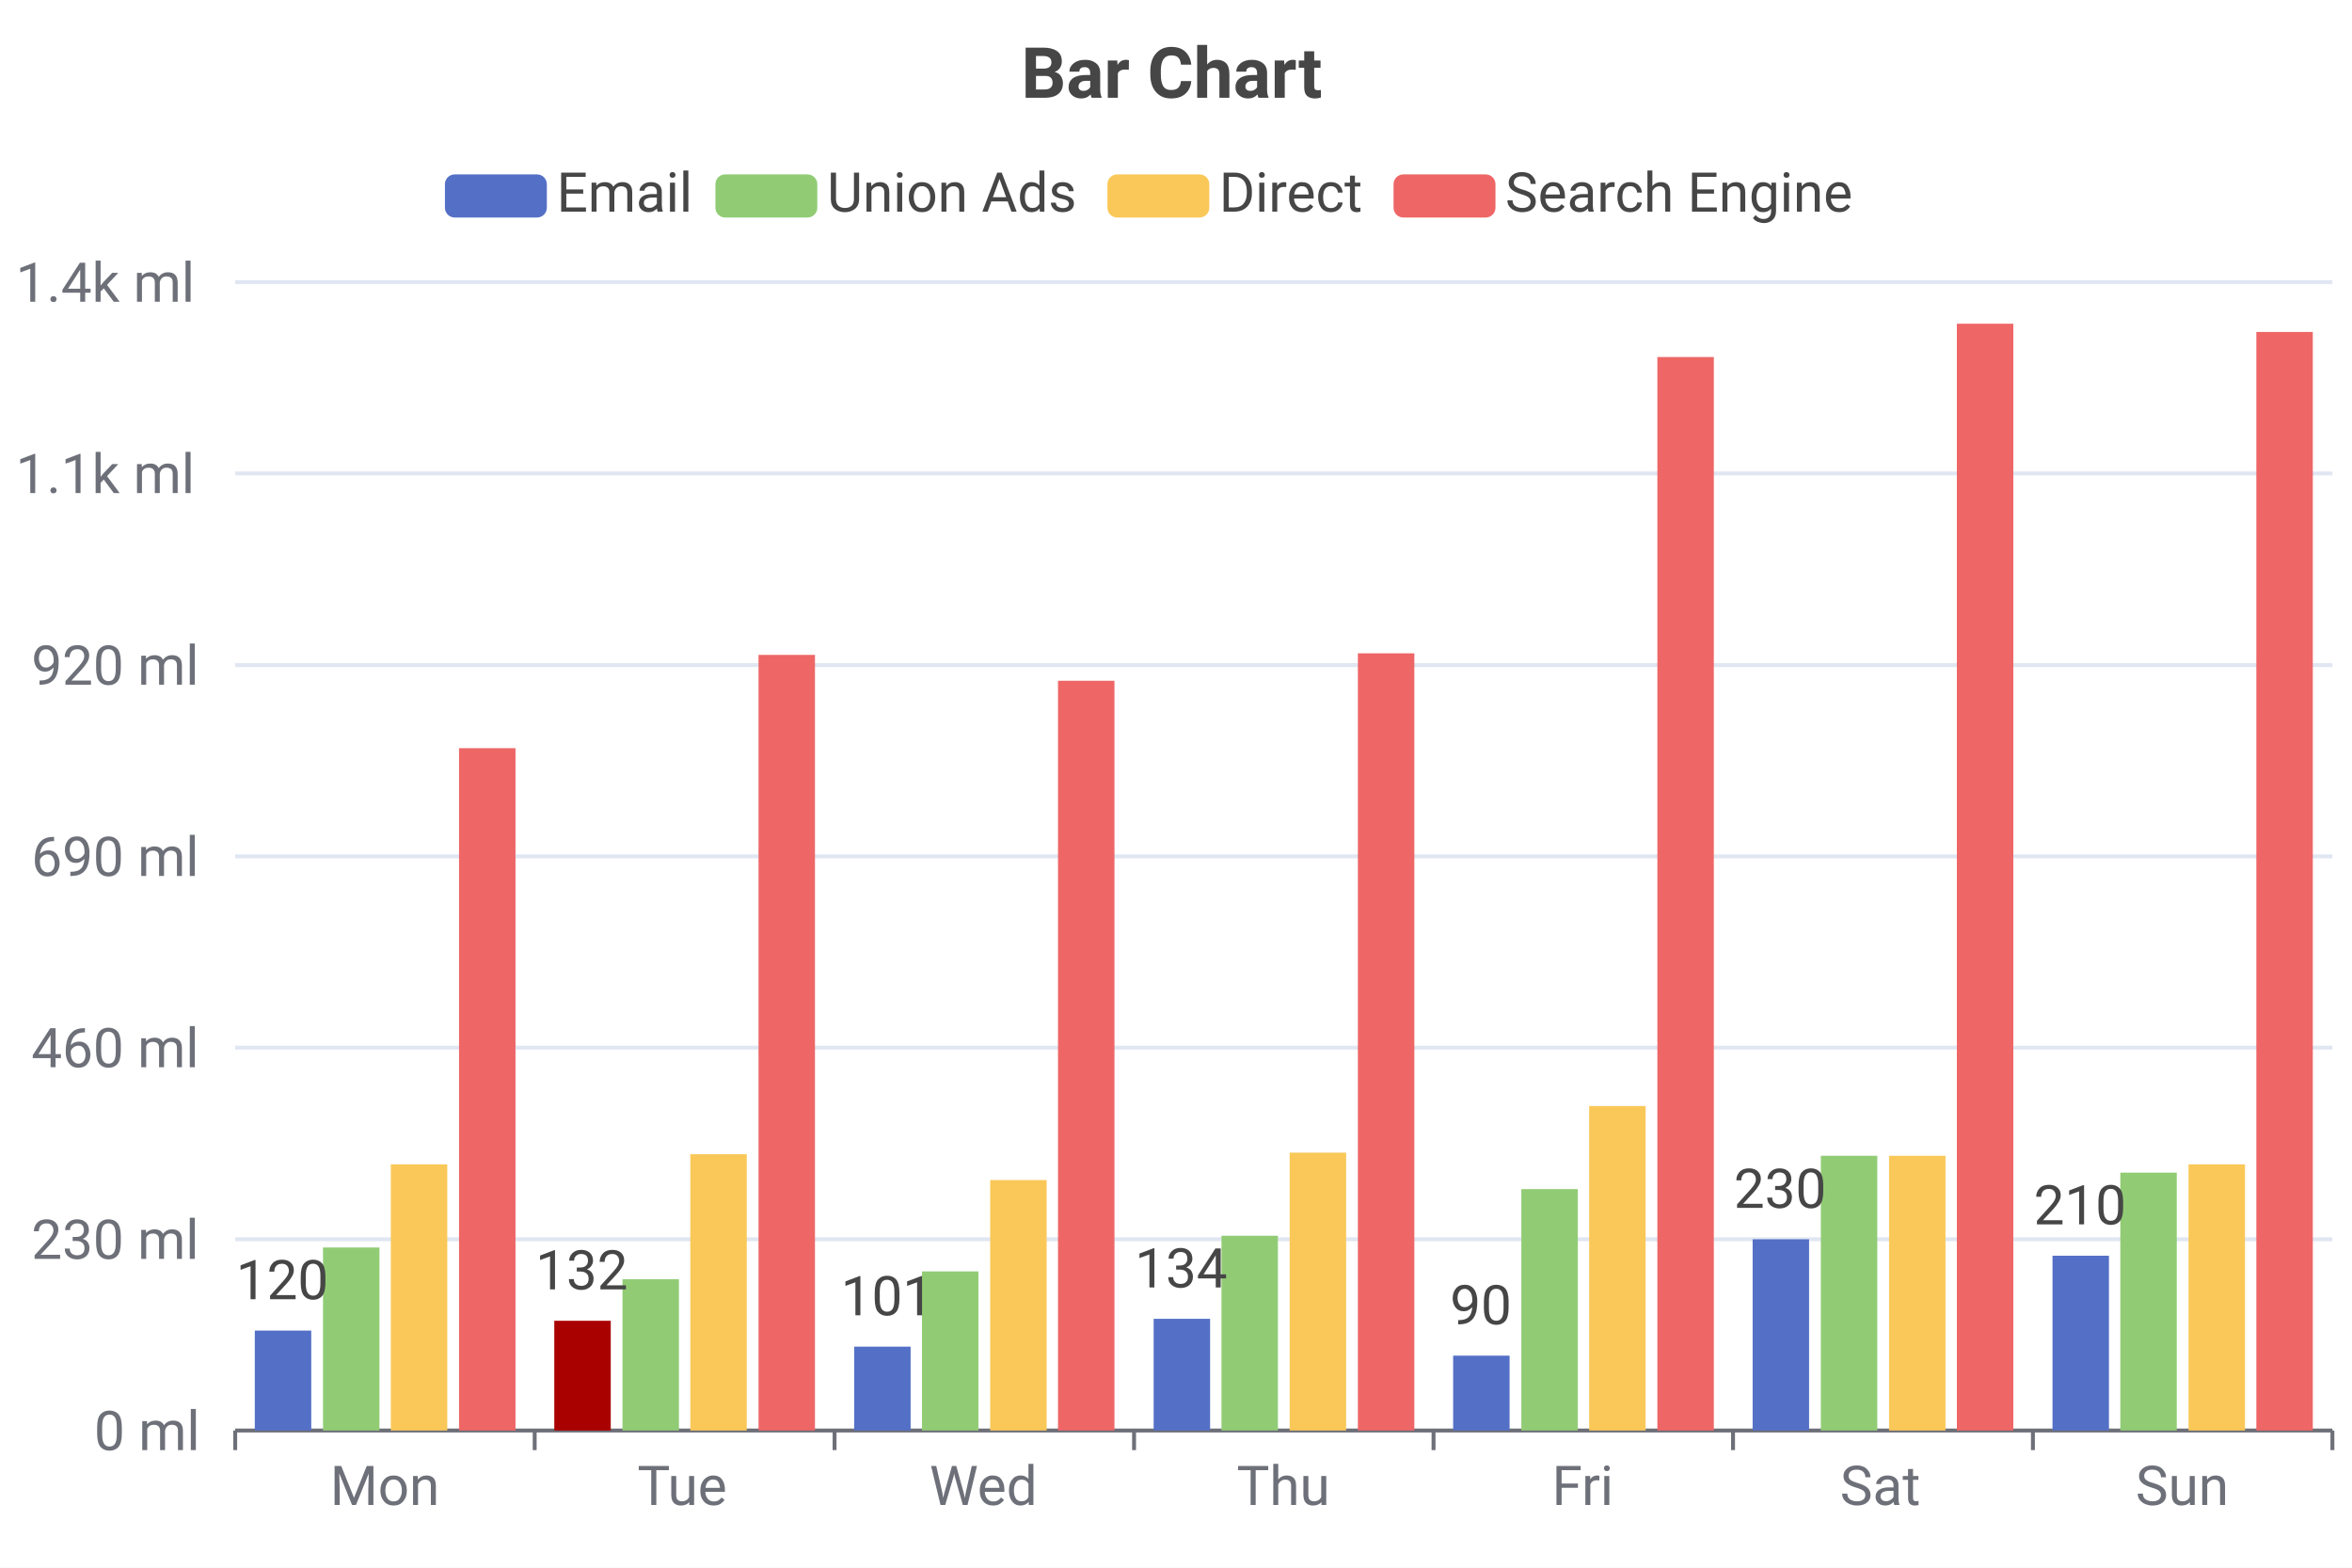
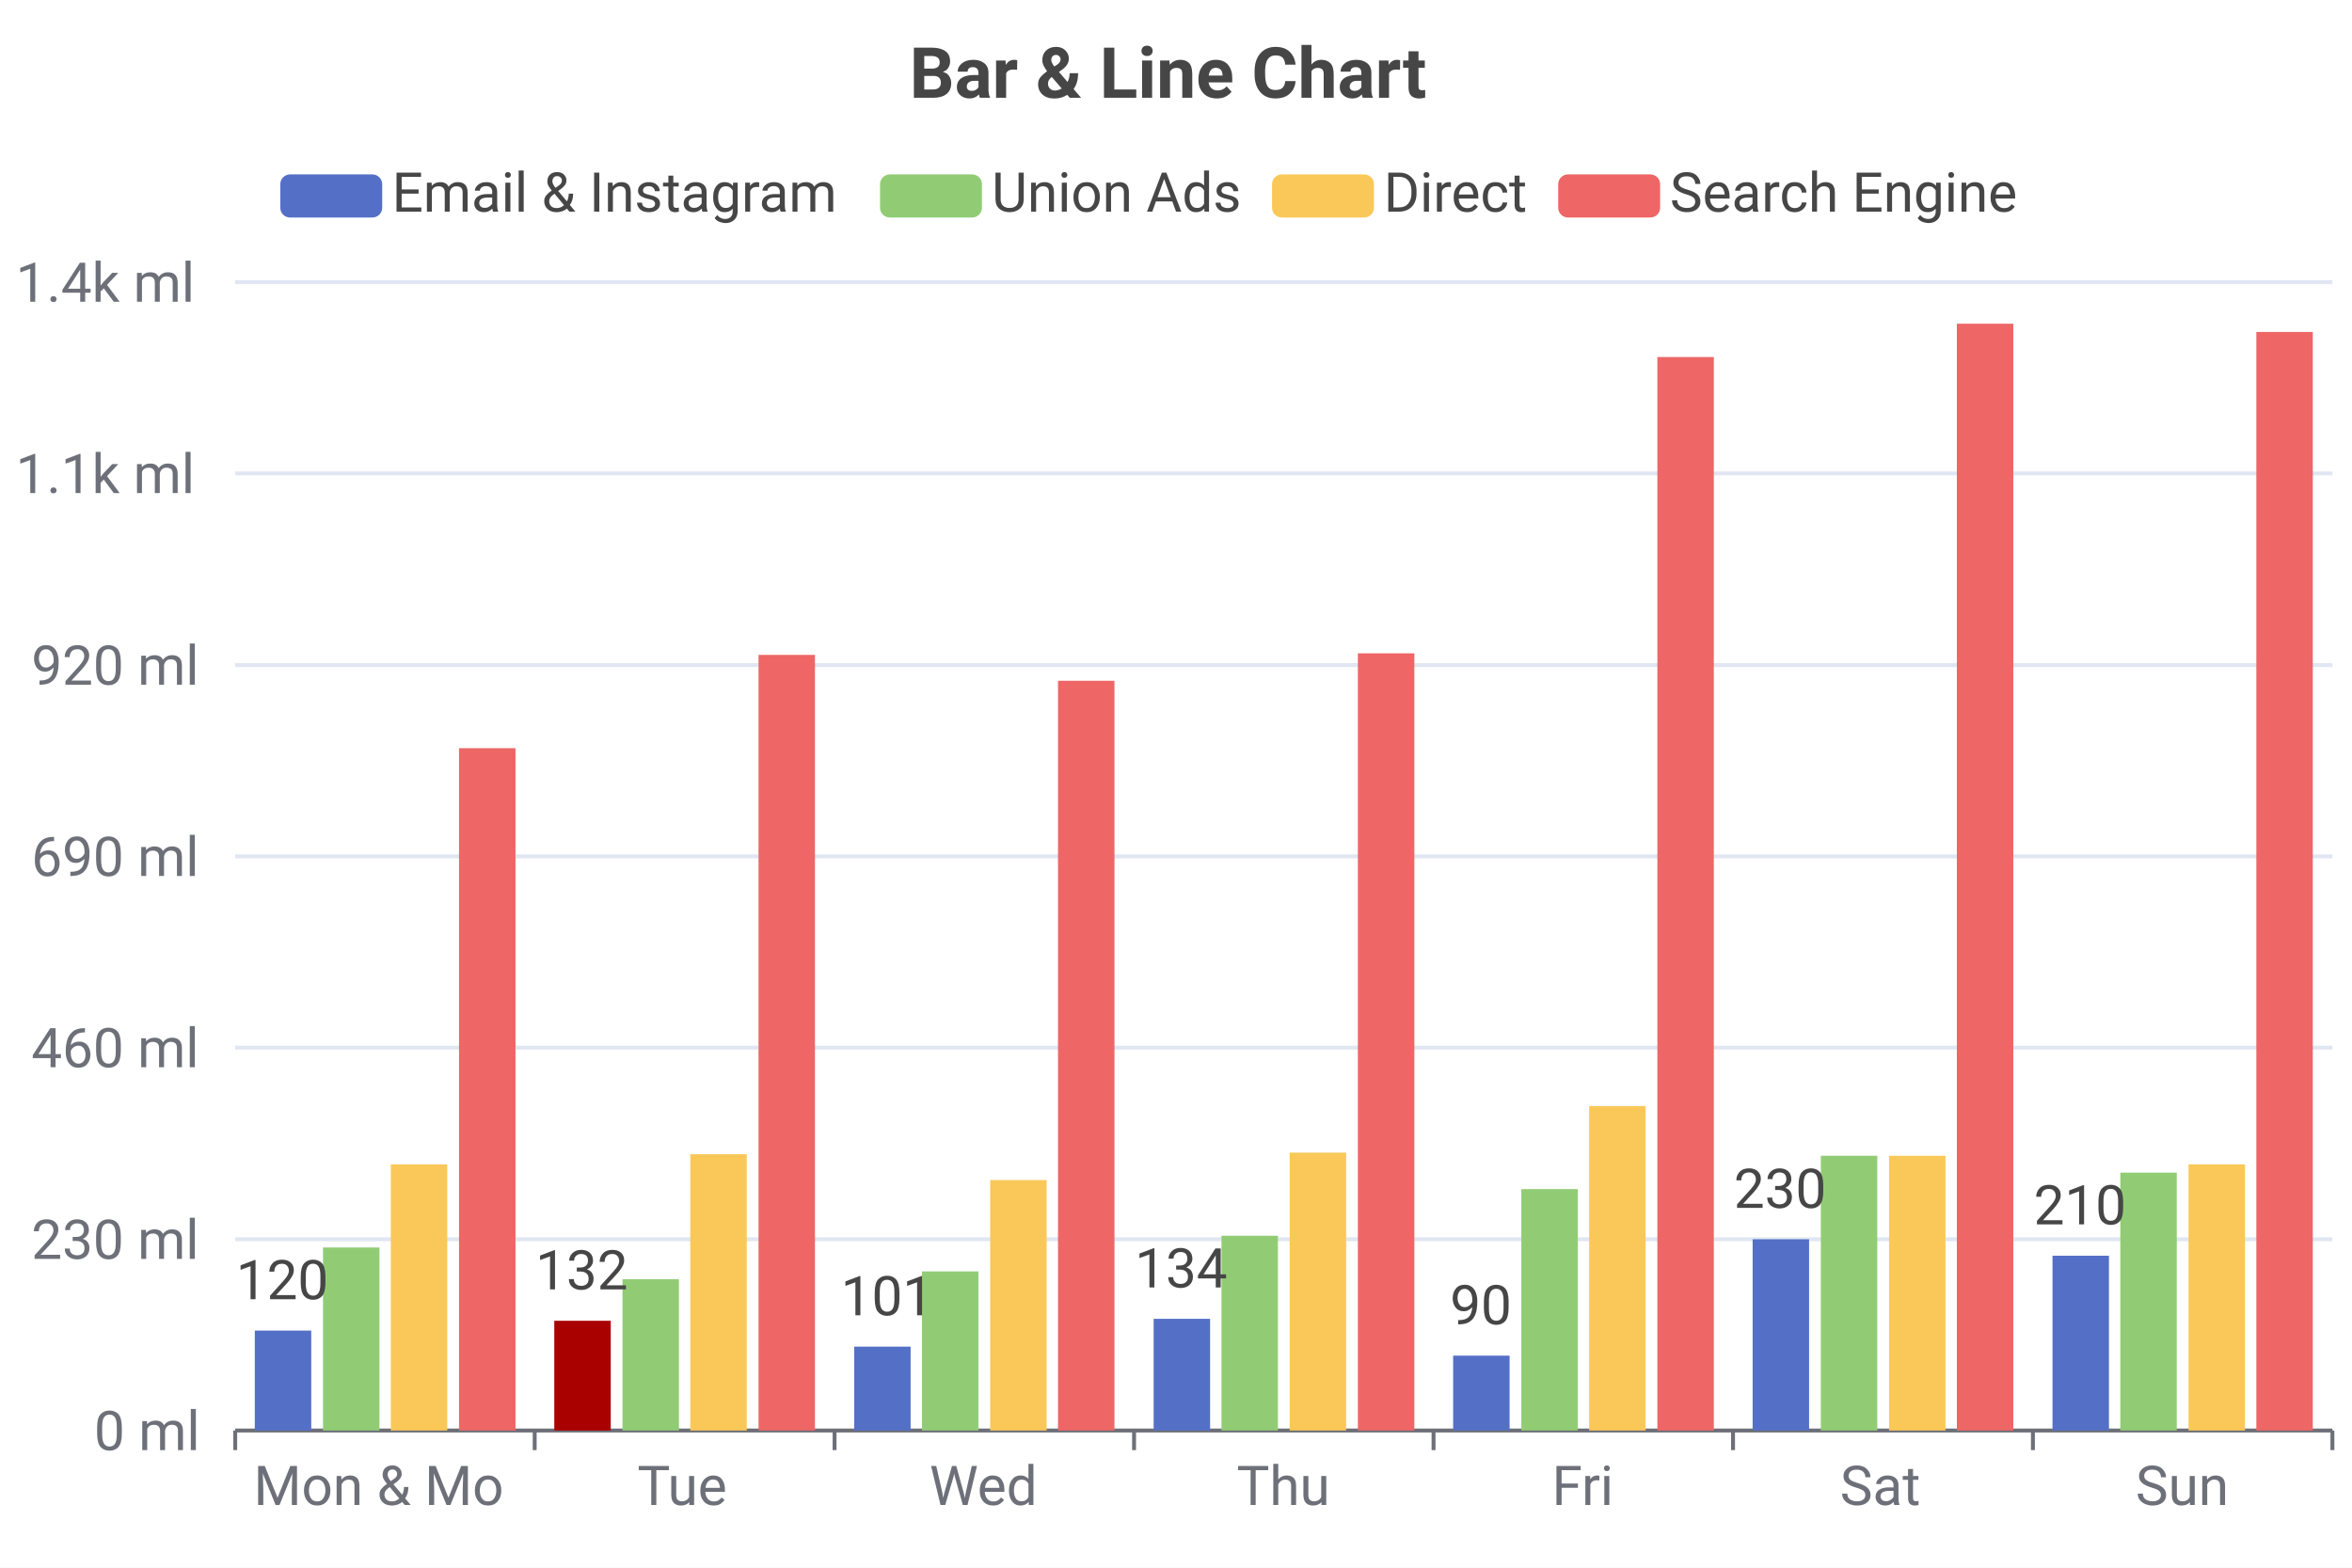
<svg xmlns="http://www.w3.org/2000/svg" width="600" height="400" viewBox="0 0 600 400">
  <rect x="0" y="0" width="600" height="400" fill="#FFFFFF" />
-   <text font-size="18" x="260.5" y="5" dy="15" font-weight="bold" dominant-baseline="middle" font-family="Roboto" fill="#464646">
- Bar Chart
+   <text font-size="18" x="232" y="5" dy="15" font-weight="bold" dominant-baseline="middle" font-family="Roboto" fill="#464646">
+ Bar &amp; Line Chart
</text>
  <g>
-     <rect x="114" y="45" width="25" height="10" rx="2" ry="2" stroke="#5470C6" fill="#5470C6" />
-     <text font-size="14" x="142" y="54" font-family="Roboto" fill="#464646">
- Email
+     <rect x="72" y="45" width="25" height="10" rx="2" ry="2" stroke="#5470C6" fill="#5470C6" />
+     <text font-size="14" x="100" y="54" font-family="Roboto" fill="#464646">
+ Email &amp; Instagram
</text>
  </g>
  <g>
-     <rect x="183" y="45" width="25" height="10" rx="2" ry="2" stroke="#91CC75" fill="#91CC75" />
-     <text font-size="14" x="211" y="54" font-family="Roboto" fill="#464646">
+     <rect x="225" y="45" width="25" height="10" rx="2" ry="2" stroke="#91CC75" fill="#91CC75" />
+     <text font-size="14" x="253" y="54" font-family="Roboto" fill="#464646">
Union Ads
</text>
  </g>
  <g>
-     <rect x="283" y="45" width="25" height="10" rx="2" ry="2" stroke="#FAC858" fill="#FAC858" />
-     <text font-size="14" x="311" y="54" font-family="Roboto" fill="#464646">
+     <rect x="325" y="45" width="25" height="10" rx="2" ry="2" stroke="#FAC858" fill="#FAC858" />
+     <text font-size="14" x="353" y="54" font-family="Roboto" fill="#464646">
Direct
</text>
  </g>
  <g>
-     <rect x="356" y="45" width="25" height="10" rx="2" ry="2" stroke="#EE6666" fill="#EE6666" />
-     <text font-size="14" x="384" y="54" font-family="Roboto" fill="#464646">
+     <rect x="398" y="45" width="25" height="10" rx="2" ry="2" stroke="#EE6666" fill="#EE6666" />
+     <text font-size="14" x="426" y="54" font-family="Roboto" fill="#464646">
Search Engine
</text>
  </g>
  <g stroke="#E0E6F2">
    <line stroke-width="1" x1="60" y1="72" x2="595" y2="72" />
    <line stroke-width="1" x1="60" y1="120.8" x2="595" y2="120.8" />
    <line stroke-width="1" x1="60" y1="169.7" x2="595" y2="169.7" />
    <line stroke-width="1" x1="60" y1="218.5" x2="595" y2="218.5" />
    <line stroke-width="1" x1="60" y1="267.3" x2="595" y2="267.3" />
    <line stroke-width="1" x1="60" y1="316.2" x2="595" y2="316.2" />
  </g>
  <g>
    <text font-size="14" x="4" y="77" font-family="Roboto" fill="#6E7079">
1.4k ml
</text>
    <text font-size="14" x="4" y="125.8" font-family="Roboto" fill="#6E7079">
1.1k ml
</text>
    <text font-size="14" x="8" y="174.7" font-family="Roboto" fill="#6E7079">
920 ml
</text>
    <text font-size="14" x="8" y="223.5" font-family="Roboto" fill="#6E7079">
690 ml
</text>
    <text font-size="14" x="8" y="272.3" font-family="Roboto" fill="#6E7079">
460 ml
</text>
    <text font-size="14" x="8" y="321.2" font-family="Roboto" fill="#6E7079">
230 ml
</text>
    <text font-size="14" x="24" y="370" font-family="Roboto" fill="#6E7079">
0 ml
</text>
  </g>
  <g>
    <g stroke="#6E7079">
      <line stroke-width="1" x1="60" y1="365" x2="595" y2="365" />
      <line stroke-width="1" x1="60" y1="365" x2="60" y2="370" />
      <line stroke-width="1" x1="136.4" y1="365" x2="136.4" y2="370" />
      <line stroke-width="1" x1="212.9" y1="365" x2="212.9" y2="370" />
      <line stroke-width="1" x1="289.3" y1="365" x2="289.3" y2="370" />
      <line stroke-width="1" x1="365.7" y1="365" x2="365.7" y2="370" />
      <line stroke-width="1" x1="442.1" y1="365" x2="442.1" y2="370" />
      <line stroke-width="1" x1="518.6" y1="365" x2="518.6" y2="370" />
      <line stroke-width="1" x1="595" y1="365" x2="595" y2="370" />
    </g>
-     <text font-size="14" x="84.2" y="384" font-family="Roboto" fill="#6E7079">
- Mon
+     <text font-size="14" x="64.7" y="384" font-family="Roboto" fill="#6E7079">
+ Mon &amp; Mo
</text>
    <text font-size="14" x="162.6" y="384" font-family="Roboto" fill="#6E7079">
Tue
</text>
    <text font-size="14" x="237.1" y="384" font-family="Roboto" fill="#6E7079">
Wed
</text>
    <text font-size="14" x="315.5" y="384" font-family="Roboto" fill="#6E7079">
Thu
</text>
    <text font-size="14" x="395.9" y="384" font-family="Roboto" fill="#6E7079">
Fri
</text>
    <text font-size="14" x="469.4" y="384" font-family="Roboto" fill="#6E7079">
Sat
</text>
    <text font-size="14" x="544.8" y="384" font-family="Roboto" fill="#6E7079">
Sun
</text>
  </g>
  <rect x="65" y="339.5" width="14.4" height="25.5" fill="#5470C6" />
  <rect x="141.4" y="337" width="14.4" height="28" fill="#A90000" />
  <rect x="217.9" y="343.6" width="14.4" height="21.4" fill="#5470C6" />
  <rect x="294.3" y="336.5" width="14.4" height="28.5" fill="#5470C6" />
  <rect x="370.7" y="345.9" width="14.4" height="19.1" fill="#5470C6" />
  <rect x="447.1" y="316.2" width="14.4" height="48.8" fill="#5470C6" />
  <rect x="523.6" y="320.4" width="14.4" height="44.6" fill="#5470C6" />
  <rect x="82.4" y="318.3" width="14.4" height="46.7" fill="#91CC75" />
  <rect x="158.8" y="326.4" width="14.4" height="38.6" fill="#91CC75" />
  <rect x="235.2" y="324.4" width="14.4" height="40.6" fill="#91CC75" />
  <rect x="311.6" y="315.3" width="14.4" height="49.7" fill="#91CC75" />
  <rect x="388.1" y="303.4" width="14.4" height="61.6" fill="#91CC75" />
  <rect x="464.5" y="294.9" width="14.4" height="70.1" fill="#91CC75" />
  <rect x="540.9" y="299.2" width="14.4" height="65.8" fill="#91CC75" />
  <rect x="99.7" y="297.1" width="14.4" height="67.9" fill="#FAC858" />
  <rect x="176.1" y="294.5" width="14.4" height="70.5" fill="#FAC858" />
  <rect x="252.6" y="301.1" width="14.4" height="63.9" fill="#FAC858" />
  <rect x="329" y="294.1" width="14.4" height="70.9" fill="#FAC858" />
  <rect x="405.4" y="282.2" width="14.4" height="82.8" fill="#FAC858" />
  <rect x="481.9" y="294.9" width="14.4" height="70.1" fill="#FAC858" />
  <rect x="558.3" y="297.1" width="14.4" height="67.9" fill="#FAC858" />
  <rect x="117.1" y="190.9" width="14.4" height="174.1" fill="#EE6666" />
  <rect x="193.5" y="167.1" width="14.4" height="197.9" fill="#EE6666" />
  <rect x="269.9" y="173.7" width="14.4" height="191.3" fill="#EE6666" />
  <rect x="346.4" y="166.7" width="14.4" height="198.3" fill="#EE6666" />
  <rect x="422.8" y="91.1" width="14.4" height="273.9" fill="#EE6666" />
  <rect x="499.2" y="82.6" width="14.4" height="282.4" fill="#EE6666" />
  <rect x="575.6" y="84.7" width="14.4" height="280.3" fill="#EE6666" />
  <text font-size="14" x="72.2" y="339.5" dx="-12" dy="-8" font-family="Roboto" fill="#464646">
120
</text>
  <text font-size="14" x="148.6" y="337" dx="-12" dy="-8" font-family="Roboto" fill="#464646">
132
</text>
  <text font-size="14" x="225" y="343.6" dx="-10.5" dy="-8" font-family="Roboto" fill="#464646">
101
</text>
  <text font-size="14" x="301.5" y="336.5" dx="-12" dy="-8" font-family="Roboto" fill="#464646">
134
</text>
  <text font-size="14" x="377.9" y="345.9" dx="-8" dy="-8" font-family="Roboto" fill="#464646">
90
</text>
  <text font-size="14" x="454.3" y="316.2" dx="-12" dy="-8" font-family="Roboto" fill="#464646">
230
</text>
  <text font-size="14" x="530.8" y="320.4" dx="-12" dy="-8" font-family="Roboto" fill="#464646">
210
</text>
</svg>
